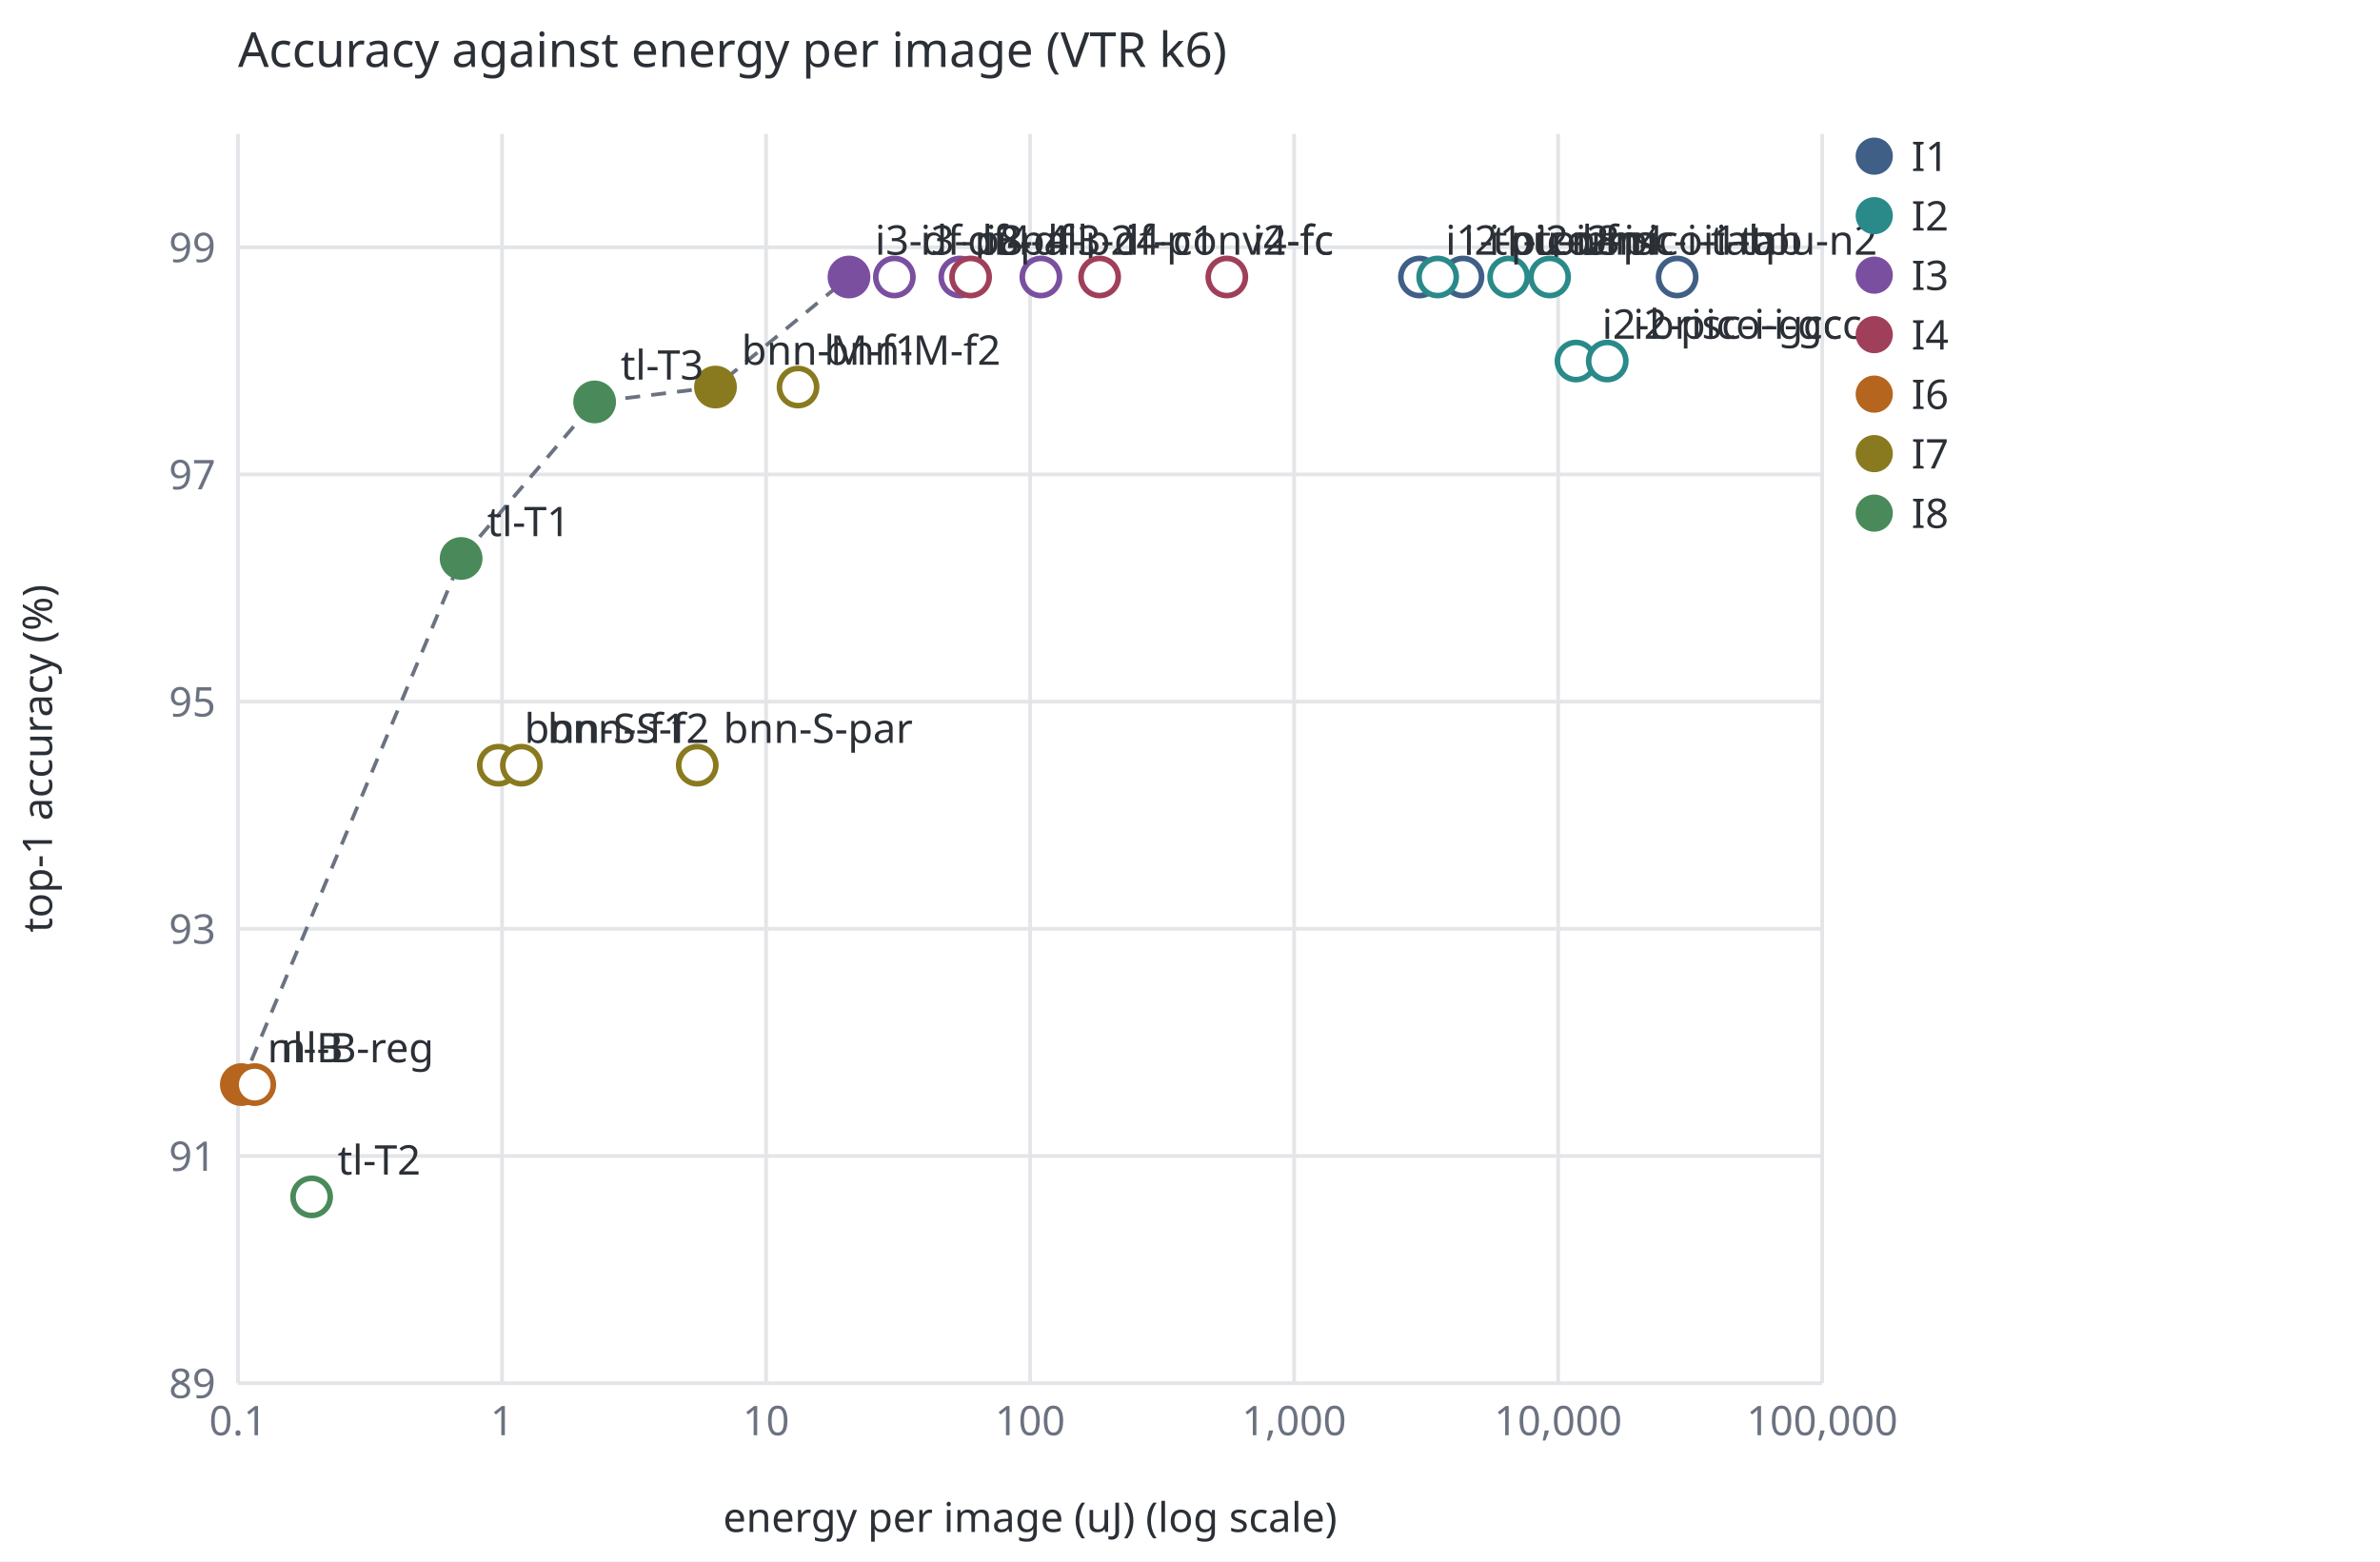
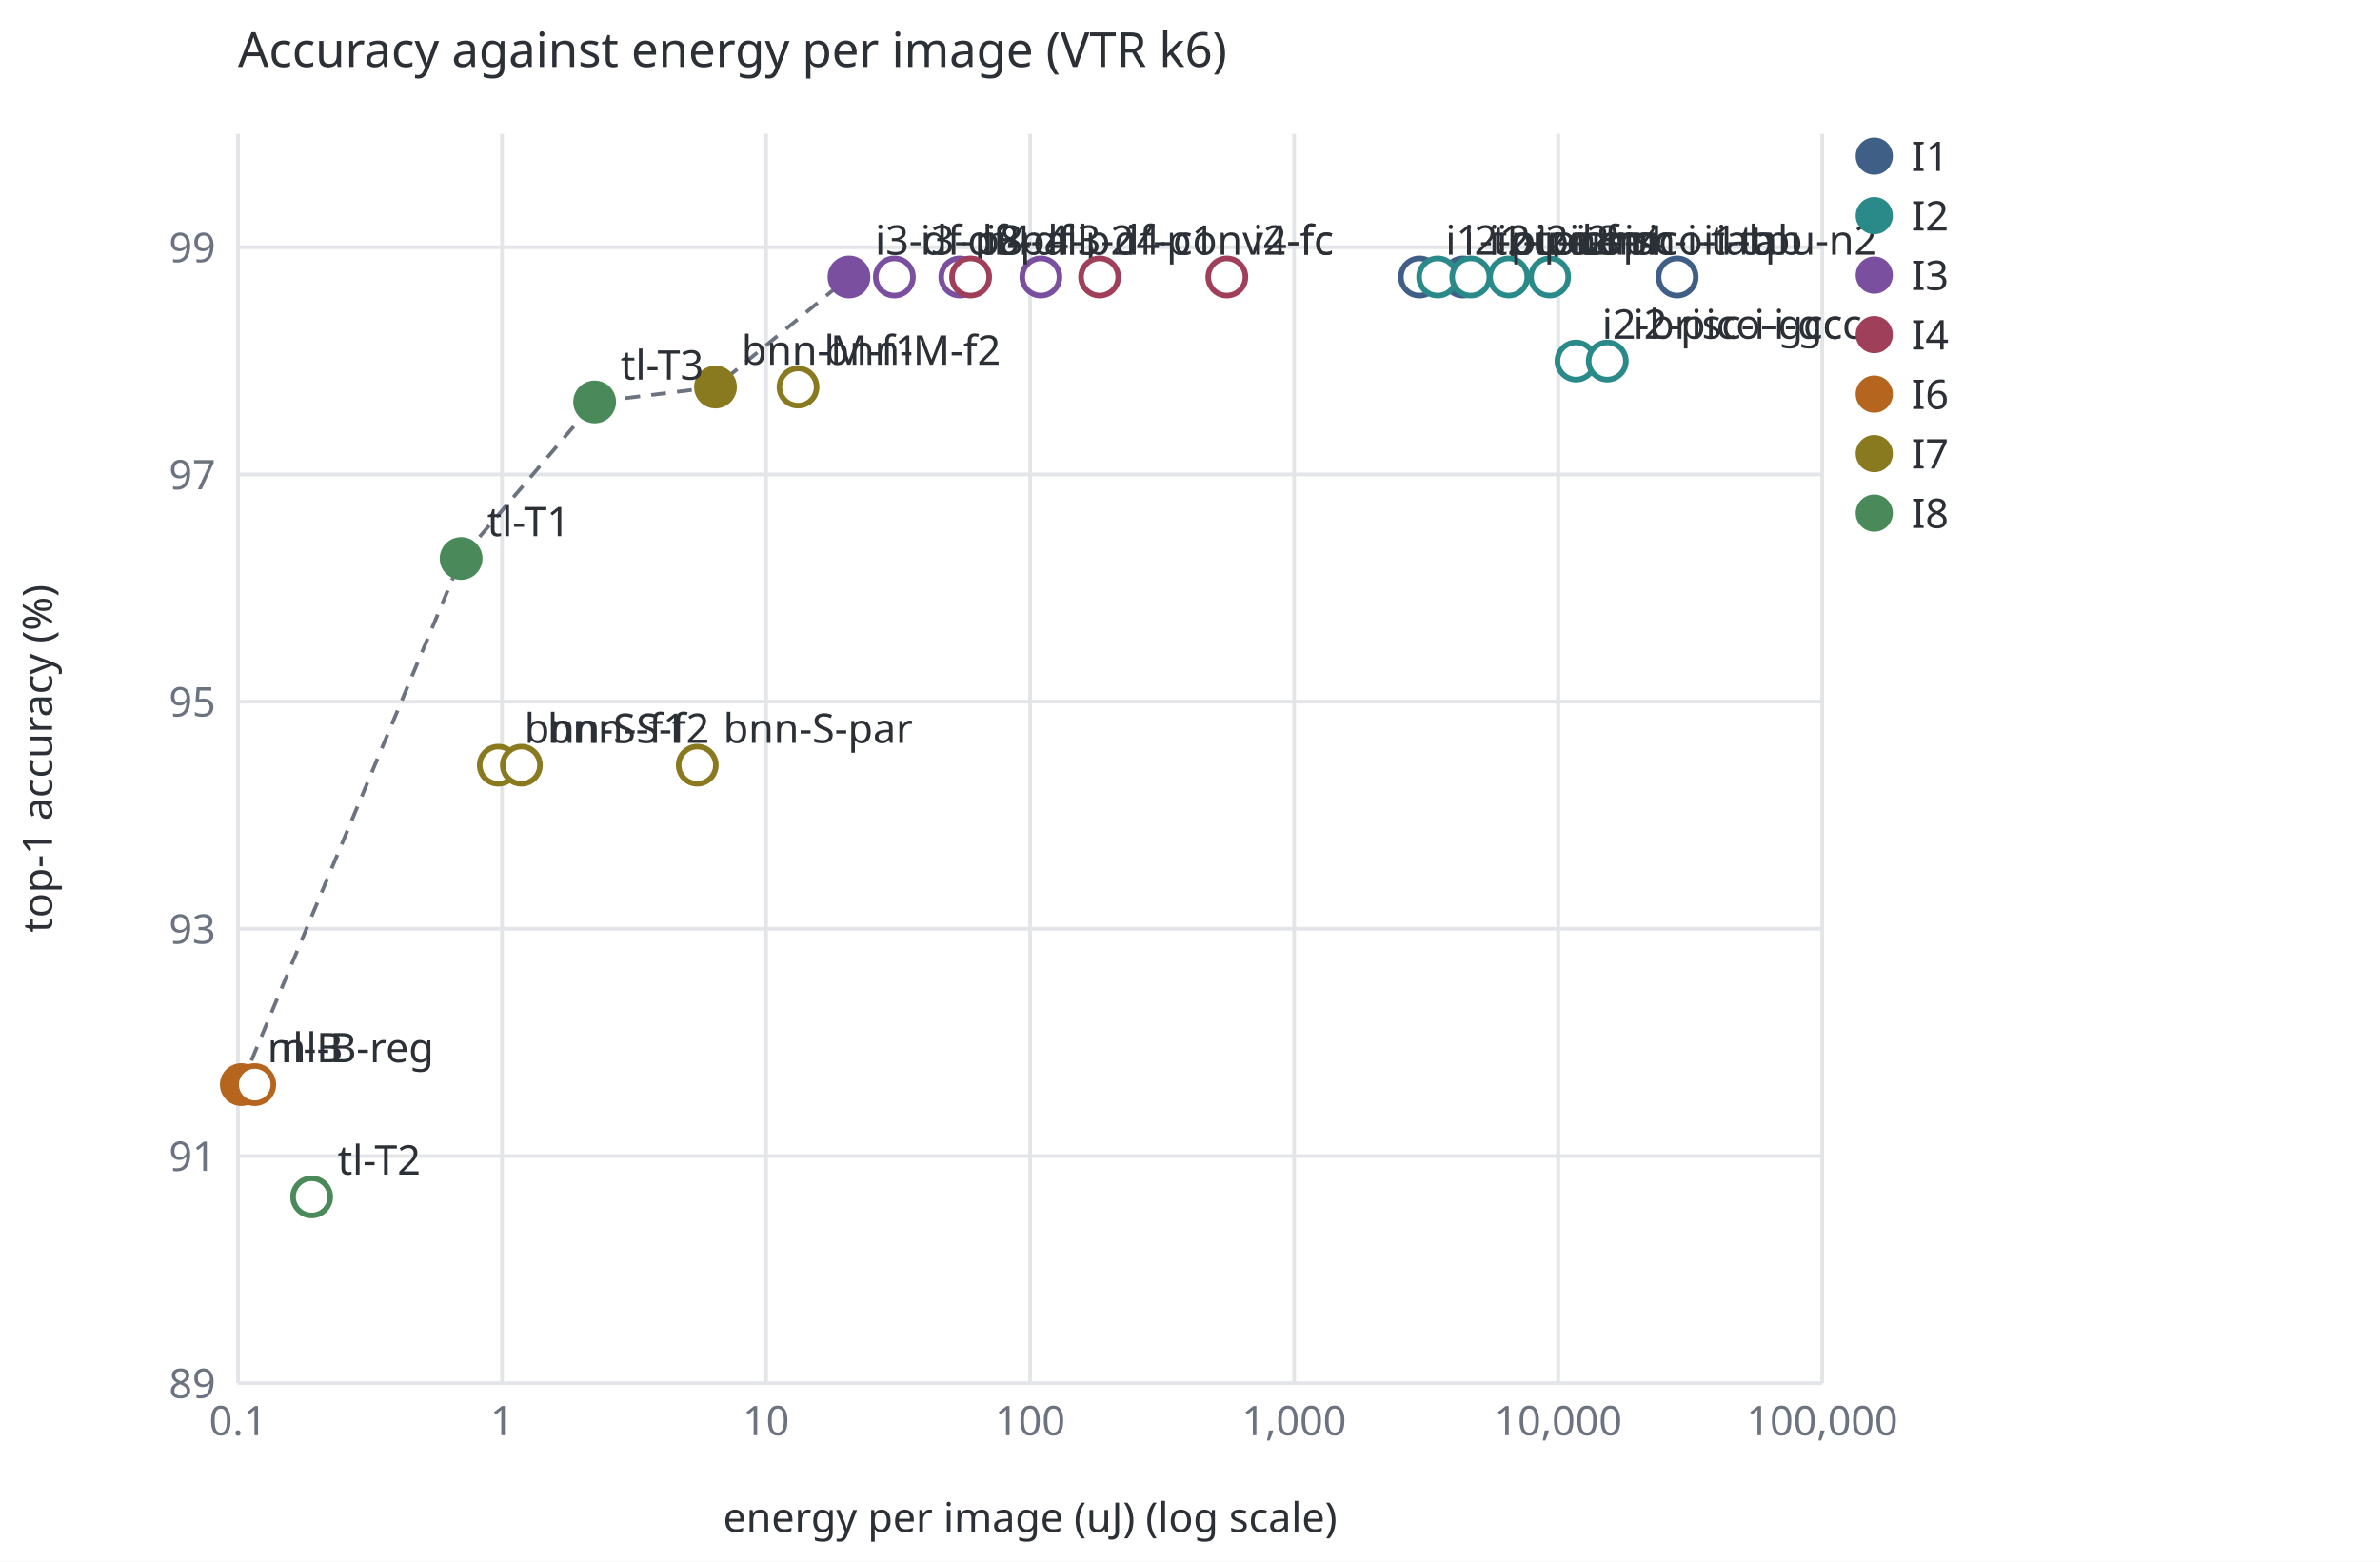
<svg xmlns="http://www.w3.org/2000/svg" viewBox="0 0 640 420" role="img" aria-label="Accuracy against energy per image (VTR k6)" font-family="sans-serif" font-size="11">
  <rect width="640" height="420" fill="#ffffff" />
  <text x="64" y="18" font-size="13" fill="#2b2f36">Accuracy against energy per image (VTR k6)</text>
  <line x1="64.0" x2="64.0" y1="36" y2="372" stroke="#e3e5e8" />
  <text x="64.0" y="386" text-anchor="middle" fill="#6b7280">0.1</text>
  <line x1="135.0" x2="135.0" y1="36" y2="372" stroke="#e3e5e8" />
  <text x="135.0" y="386" text-anchor="middle" fill="#6b7280">1</text>
  <line x1="206.0" x2="206.0" y1="36" y2="372" stroke="#e3e5e8" />
  <text x="206.0" y="386" text-anchor="middle" fill="#6b7280">10</text>
  <line x1="277.0" x2="277.0" y1="36" y2="372" stroke="#e3e5e8" />
  <text x="277.0" y="386" text-anchor="middle" fill="#6b7280">100</text>
  <line x1="348.0" x2="348.0" y1="36" y2="372" stroke="#e3e5e8" />
  <text x="348.0" y="386" text-anchor="middle" fill="#6b7280">1,000</text>
  <line x1="419.0" x2="419.0" y1="36" y2="372" stroke="#e3e5e8" />
  <text x="419.0" y="386" text-anchor="middle" fill="#6b7280">10,000</text>
  <line x1="490.0" x2="490.0" y1="36" y2="372" stroke="#e3e5e8" />
  <text x="490.0" y="386" text-anchor="middle" fill="#6b7280">100,000</text>
  <line x1="64" x2="490" y1="372.0" y2="372.0" stroke="#e3e5e8" />
  <text x="58" y="376.0" text-anchor="end" fill="#6b7280">89</text>
  <line x1="64" x2="490" y1="310.9" y2="310.9" stroke="#e3e5e8" />
  <text x="58" y="314.9" text-anchor="end" fill="#6b7280">91</text>
  <line x1="64" x2="490" y1="249.8" y2="249.8" stroke="#e3e5e8" />
  <text x="58" y="253.8" text-anchor="end" fill="#6b7280">93</text>
  <line x1="64" x2="490" y1="188.7" y2="188.7" stroke="#e3e5e8" />
  <text x="58" y="192.7" text-anchor="end" fill="#6b7280">95</text>
  <line x1="64" x2="490" y1="127.6" y2="127.6" stroke="#e3e5e8" />
  <text x="58" y="131.6" text-anchor="end" fill="#6b7280">97</text>
  <line x1="64" x2="490" y1="66.5" y2="66.5" stroke="#e3e5e8" />
  <text x="58" y="70.5" text-anchor="end" fill="#6b7280">99</text>
  <text x="277" y="412" text-anchor="middle" fill="#2b2f36">energy per image (uJ) (log scale)</text>
  <text transform="translate(14 204) rotate(-90)" text-anchor="middle" fill="#2b2f36">top-1 accuracy (%)</text>
  <polyline points="64.9,291.7 124.0,150.2 159.9,108.1 192.4,104.1 228.3,74.5" fill="none" stroke="#6b7280" stroke-dasharray="4 3" />
  <g>
    <circle cx="192.4" cy="104.1" r="5" fill="#8a7a1f" stroke="#8a7a1f" stroke-width="1.5" />
    <text x="199.4" y="98.1" fill="#2b2f36">bnn-M-f1</text>
  </g>
  <g>
    <circle cx="214.6" cy="104.1" r="5" fill="#ffffff" stroke="#8a7a1f" stroke-width="1.5" />
    <text x="221.6" y="98.1" fill="#2b2f36">bnn-M-f2</text>
  </g>
  <g>
    <circle cx="134.0" cy="205.8" r="5" fill="#ffffff" stroke="#8a7a1f" stroke-width="1.5" />
    <text x="141.0" y="199.8" fill="#2b2f36">bnn-S-f1</text>
  </g>
  <g>
    <circle cx="140.2" cy="205.8" r="5" fill="#ffffff" stroke="#8a7a1f" stroke-width="1.5" />
    <text x="147.2" y="199.8" fill="#2b2f36">bnn-S-f2</text>
  </g>
  <g>
    <circle cx="187.5" cy="205.8" r="5" fill="#ffffff" stroke="#8a7a1f" stroke-width="1.5" />
    <text x="194.5" y="199.8" fill="#2b2f36">bnn-S-par</text>
  </g>
  <g>
    <circle cx="451.0" cy="74.5" r="5" fill="#ffffff" stroke="#3f5f86" stroke-width="1.5" />
    <text x="458.0" y="68.5" fill="#2b2f36">i1-tpu-n2</text>
  </g>
  <g>
    <circle cx="393.4" cy="74.5" r="5" fill="#ffffff" stroke="#3f5f86" stroke-width="1.5" />
    <text x="400.4" y="68.5" fill="#2b2f36">i1-tpu-n4</text>
  </g>
  <g>
    <circle cx="381.7" cy="74.5" r="5" fill="#ffffff" stroke="#3f5f86" stroke-width="1.5" />
    <text x="388.7" y="68.5" fill="#2b2f36">i1-tpu-n8</text>
  </g>
  <g>
    <circle cx="423.8" cy="97.1" r="5" fill="#ffffff" stroke="#2a8a8a" stroke-width="1.5" />
    <text x="430.8" y="91.1" fill="#2b2f36">i2-brisc-i-gcc</text>
  </g>
  <g>
    <circle cx="405.7" cy="74.5" r="5" fill="#ffffff" stroke="#2a8a8a" stroke-width="1.5" />
    <text x="412.7" y="68.5" fill="#2b2f36">i2-brisc-i-tab</text>
  </g>
  <g>
    <circle cx="386.6" cy="74.5" r="5" fill="#ffffff" stroke="#2a8a8a" stroke-width="1.5" />
    <text x="393.6" y="68.5" fill="#2b2f36">i2-pico-fm</text>
  </g>
  <g>
    <circle cx="432.2" cy="97.1" r="5" fill="#ffffff" stroke="#2a8a8a" stroke-width="1.5" />
    <text x="439.2" y="91.1" fill="#2b2f36">i2-pico-i-gcc</text>
  </g>
  <g>
    <circle cx="416.7" cy="74.5" r="5" fill="#ffffff" stroke="#2a8a8a" stroke-width="1.5" />
    <text x="423.7" y="68.5" fill="#2b2f36">i2-pico-i-tab</text>
  </g>
  <g>
+     <circle cx="395.5" cy="74.5" r="5" fill="#ffffff" stroke="#2a8a8a" stroke-width="1.5" />
+     <text x="402.5" y="68.5" fill="#2b2f36">i2-pico-m</text>
+   </g>
+   <g>
    <circle cx="279.9" cy="74.5" r="5" fill="#ffffff" stroke="#7a4fa0" stroke-width="1.5" />
    <text x="286.9" y="68.5" fill="#2b2f36">i3-df-p1</text>
  </g>
  <g>
    <circle cx="258.1" cy="74.5" r="5" fill="#ffffff" stroke="#7a4fa0" stroke-width="1.5" />
    <text x="265.1" y="68.5" fill="#2b2f36">i3-df-p2</text>
  </g>
  <g>
    <circle cx="240.5" cy="74.5" r="5" fill="#ffffff" stroke="#7a4fa0" stroke-width="1.5" />
    <text x="247.5" y="68.5" fill="#2b2f36">i3-df-p4</text>
  </g>
  <g>
    <circle cx="228.3" cy="74.5" r="5" fill="#7a4fa0" stroke="#7a4fa0" stroke-width="1.5" />
    <text x="235.3" y="68.5" fill="#2b2f36">i3-df-p8</text>
  </g>
  <g>
    <circle cx="261.0" cy="74.5" r="5" fill="#ffffff" stroke="#a03f5a" stroke-width="1.5" />
    <text x="268.0" y="68.5" fill="#2b2f36">i4-all</text>
  </g>
  <g>
    <circle cx="295.7" cy="74.5" r="5" fill="#ffffff" stroke="#a03f5a" stroke-width="1.5" />
    <text x="302.7" y="68.5" fill="#2b2f36">i4-conv2-fc</text>
  </g>
  <g>
    <circle cx="329.9" cy="74.5" r="5" fill="#ffffff" stroke="#a03f5a" stroke-width="1.5" />
    <text x="336.9" y="68.5" fill="#2b2f36">i4-fc</text>
  </g>
  <g>
    <circle cx="64.9" cy="291.7" r="5" fill="#b5651d" stroke="#b5651d" stroke-width="1.5" />
    <text x="71.9" y="285.7" fill="#2b2f36">nl-B</text>
  </g>
  <g>
    <circle cx="68.5" cy="291.7" r="5" fill="#ffffff" stroke="#b5651d" stroke-width="1.5" />
    <text x="75.5" y="285.7" fill="#2b2f36">nl-B-reg</text>
  </g>
  <g>
    <circle cx="124.0" cy="150.2" r="5" fill="#4a8a5a" stroke="#4a8a5a" stroke-width="1.5" />
    <text x="131.0" y="144.2" fill="#2b2f36">tl-T1</text>
  </g>
  <g>
    <circle cx="83.8" cy="321.9" r="5" fill="#ffffff" stroke="#4a8a5a" stroke-width="1.5" />
    <text x="90.8" y="315.9" fill="#2b2f36">tl-T2</text>
  </g>
  <g>
    <circle cx="159.9" cy="108.1" r="5" fill="#4a8a5a" stroke="#4a8a5a" stroke-width="1.5" />
    <text x="166.9" y="102.1" fill="#2b2f36">tl-T3</text>
  </g>
  <circle cx="504" cy="42" r="5" fill="#3f5f86" />
  <text x="514" y="46" fill="#2b2f36">I1</text>
  <circle cx="504" cy="58" r="5" fill="#2a8a8a" />
  <text x="514" y="62" fill="#2b2f36">I2</text>
  <circle cx="504" cy="74" r="5" fill="#7a4fa0" />
  <text x="514" y="78" fill="#2b2f36">I3</text>
  <circle cx="504" cy="90" r="5" fill="#a03f5a" />
  <text x="514" y="94" fill="#2b2f36">I4</text>
  <circle cx="504" cy="106" r="5" fill="#b5651d" />
  <text x="514" y="110" fill="#2b2f36">I6</text>
  <circle cx="504" cy="122" r="5" fill="#8a7a1f" />
  <text x="514" y="126" fill="#2b2f36">I7</text>
  <circle cx="504" cy="138" r="5" fill="#4a8a5a" />
  <text x="514" y="142" fill="#2b2f36">I8</text>
</svg>
